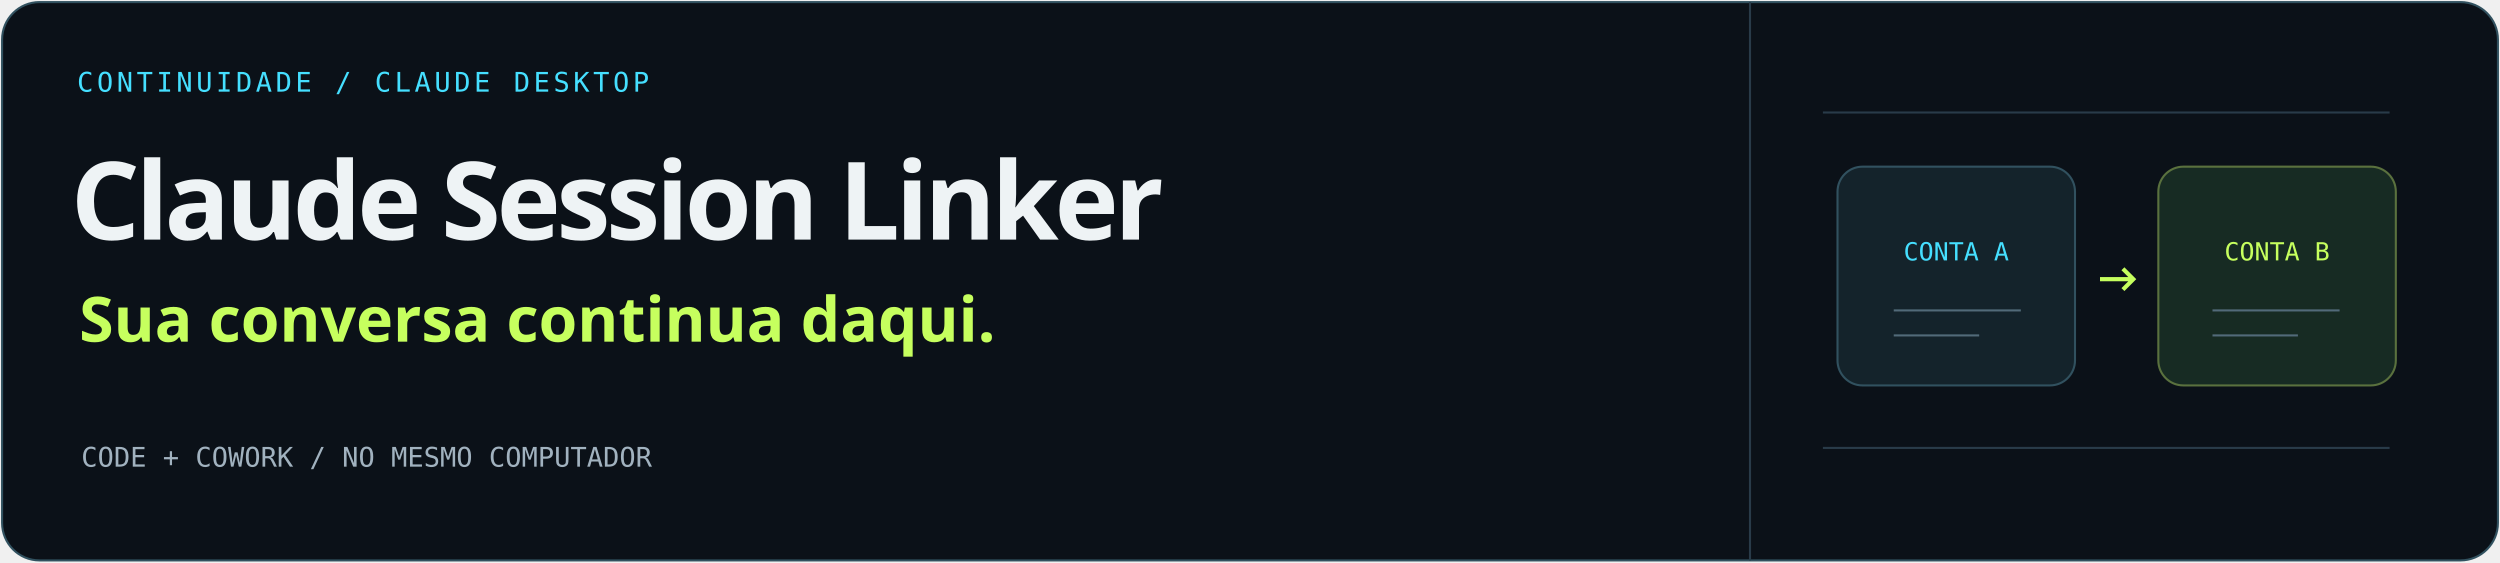
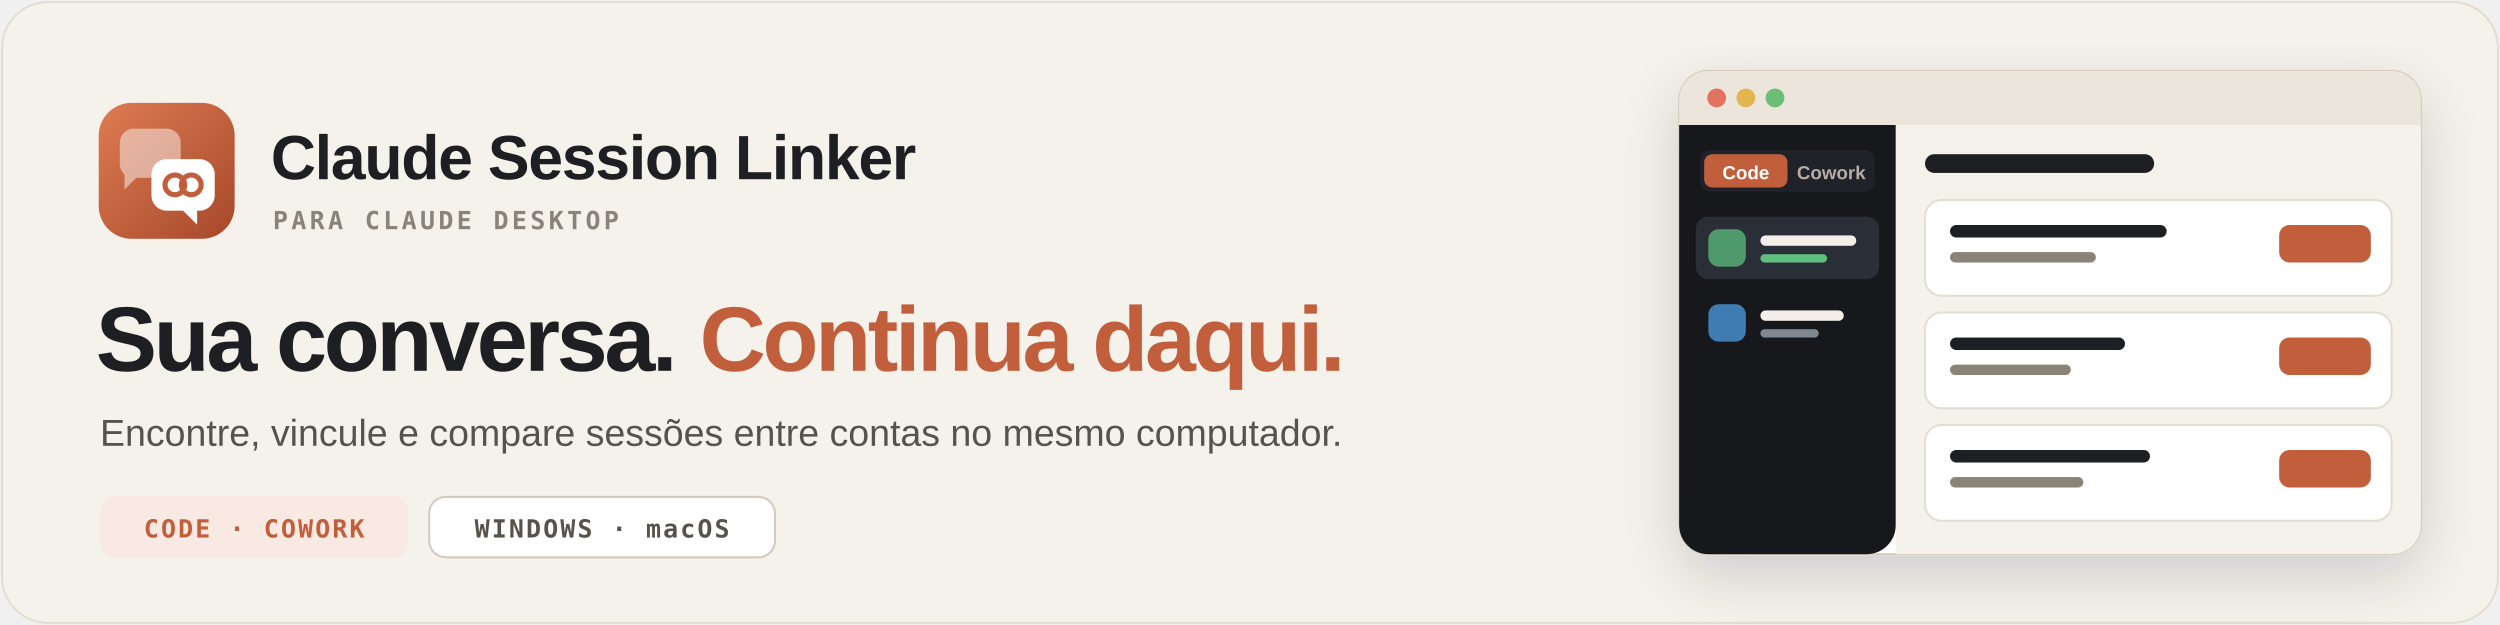
- <svg xmlns="http://www.w3.org/2000/svg" width="1200" height="270" viewBox="0 0 1200 270" fill="none" role="img" aria-labelledby="title desc">
-   <rect x="1" y="1" width="1198" height="268" rx="18" fill="#0b1118" stroke="#31515f" />
-   <path d="M840 1v268" stroke="#293b49" />
-   <path d="M875 54h272M875 215h272" stroke="#293b49" />
-   <text x="37" y="44" fill="#45dfff" font-family="Consolas,monospace" font-size="13" letter-spacing="1.7">CONTINUIDADE / CLAUDE DESKTOP</text>
-   <text x="34" y="115" fill="#eef3f5" font-family="'Segoe UI',sans-serif" font-size="52" font-weight="750" letter-spacing="-2">Claude Session Linker</text>
-   <text x="38" y="164" fill="#c6ff5e" font-family="'Segoe UI',sans-serif" font-size="30" font-weight="650">Sua conversa continua daqui.</text>
-   <text x="39" y="224" fill="#a1b2bf" font-family="Consolas,monospace" font-size="13">CODE + COWORK / NO MESMO COMPUTADOR</text>
-   <rect x="882" y="80" width="114" height="105" rx="12" fill="#14232b" stroke="#31515f" />
-   <rect x="1036" y="80" width="114" height="105" rx="12" fill="#172b23" stroke="#5a713e" />
-   <text x="939" y="125" text-anchor="middle" fill="#45dfff" font-family="Consolas,monospace" font-size="12">CONTA A</text>
-   <text x="1093" y="125" text-anchor="middle" fill="#c6ff5e" font-family="Consolas,monospace" font-size="12">CONTA B</text>
-   <path d="M1008 134h16m-5-5 5 5-5 5" stroke="#c6ff5e" stroke-width="2" />
-   <path d="M909 149h61M1062 149h61M909 161h41M1062 161h41" stroke="#526a79" />
+ <svg xmlns="http://www.w3.org/2000/svg" width="1200" height="300" viewBox="0 0 1200 300" fill="none" role="img" aria-labelledby="title desc">
+   <defs>
+     <linearGradient id="tile" x1="0" y1="0" x2="1" y2="1">
+       <stop offset="0" stop-color="#dd7c54" />
+       <stop offset="1" stop-color="#a64829" />
+     </linearGradient>
+     <filter id="shadow" x="-10%" y="-10%" width="120%" height="140%">
+       <feDropShadow dx="0" dy="10" stdDeviation="14" flood-color="#1e1f22" flood-opacity=".16" />
+     </filter>
+   </defs>
+   <rect x="1" y="1" width="1198" height="298" rx="22" fill="#f5f2ec" stroke="#e4ddd1" />
+   <g transform="translate(44 46) scale(1.125)">
+     <rect x="3" y="3" width="58" height="58" rx="14" fill="url(#tile)" />
+     <path d="M18 14h14a6 6 0 0 1 6 6v9a6 6 0 0 1-6 6H19l-5 5v-6.5A6 6 0 0 1 12 29v-9a6 6 0 0 1 6-6z" fill="#fff" fill-opacity=".47" />
+     <path d="M32 27h14a6.5 6.5 0 0 1 6.5 6.5v9A6.5 6.5 0 0 1 46 49h-1v6l-6-6h-7a6.5 6.5 0 0 1-6.5-6.5v-9A6.5 6.5 0 0 1 32 27z" fill="#fff" />
+     <g fill="none" stroke="#c15f3c" stroke-width="2.2">
+       <circle cx="35.5" cy="38" r="4.2" />
+       <circle cx="42.5" cy="38" r="4.2" />
+     </g>
+   </g>
+   <text x="130" y="86" fill="#1e1f22" font-family="'Segoe UI','Helvetica Neue',Arial,sans-serif" font-size="30" font-weight="700" letter-spacing="-.6">Claude Session Linker</text>
+   <text x="131" y="110" fill="#8a8378" font-family="Consolas,Menlo,monospace" font-size="12" font-weight="700" letter-spacing="1.6">PARA CLAUDE DESKTOP</text>
+   <text x="46" y="178" fill="#1e1f22" font-family="'Segoe UI','Helvetica Neue',Arial,sans-serif" font-size="44" font-weight="800" letter-spacing="-1.6">Sua conversa. <tspan fill="#c15f3c">Continua daqui.</tspan>
+   </text>
+   <text x="48" y="214" fill="#57534c" font-family="'Segoe UI','Helvetica Neue',Arial,sans-serif" font-size="18">Encontre, vincule e compare sessões entre contas no mesmo computador.</text>
+   <rect x="48" y="238" width="148" height="30" rx="8" fill="#f8e9e2" />
+   <text x="122" y="258" text-anchor="middle" fill="#c15f3c" font-family="Consolas,Menlo,monospace" font-size="12" font-weight="700" letter-spacing="1">CODE · COWORK</text>
+   <rect x="206" y="238.5" width="166" height="29" rx="8" fill="#fff" stroke="#d4cbbc" />
+   <text x="289" y="258" text-anchor="middle" fill="#57534c" font-family="Consolas,Menlo,monospace" font-size="12" font-weight="700" letter-spacing="1">WINDOWS · macOS</text>
+   <g filter="url(#shadow)">
+     <rect x="806" y="34" width="356" height="232" rx="14" fill="#fff" stroke="#d4cbbc" />
+   </g>
+   <path d="M820 34h328a14 14 0 0 1 14 14v12H806V48a14 14 0 0 1 14-14z" fill="#ebe5db" />
+   <circle cx="824" cy="47" r="4.5" fill="#e2735f" />
+   <circle cx="838" cy="47" r="4.5" fill="#e4b54f" />
+   <circle cx="852" cy="47" r="4.5" fill="#6cbd76" />
+   <path d="M806 60h104v192a14 14 0 0 1-14 14H820a14 14 0 0 1-14-14z" fill="#16181c" />
+   <rect x="816" y="72" width="84" height="20" rx="5" fill="#1f2228" />
+   <rect x="818" y="74" width="40" height="16" rx="4" fill="#c15f3c" />
+   <text x="838" y="86" text-anchor="middle" fill="#fff" font-family="'Segoe UI',Arial,sans-serif" font-size="9" font-weight="700">Code</text>
+   <text x="879" y="86" text-anchor="middle" fill="#b4aea4" font-family="'Segoe UI',Arial,sans-serif" font-size="9" font-weight="600">Cowork</text>
+   <rect x="814" y="104" width="88" height="30" rx="6" fill="#2a2e36" />
+   <rect x="820" y="110" width="18" height="18" rx="5" fill="#4e9a6b" />
+   <rect x="845" y="113" width="46" height="5" rx="2.5" fill="#f3efe8" />
+   <rect x="845" y="122" width="32" height="4" rx="2" fill="#5fbf7f" />
+   <rect x="820" y="146" width="18" height="18" rx="5" fill="#3e7cb1" />
+   <rect x="845" y="149" width="40" height="5" rx="2.5" fill="#f3efe8" />
+   <rect x="845" y="158" width="28" height="4" rx="2" fill="#7f8790" />
+   <path d="M910 60h252v192a14 14 0 0 1-14 14H910z" fill="#f5f2ec" />
+   <rect x="924" y="74" width="110" height="9" rx="4.5" fill="#1e1f22" />
+   <g>
+     <rect x="924" y="96" width="224" height="46" rx="8" fill="#fff" stroke="#e4ddd1" />
+     <rect x="936" y="108" width="104" height="6" rx="3" fill="#1e1f22" />
+     <rect x="936" y="121" width="70" height="5" rx="2.5" fill="#8a8378" />
+     <rect x="1094" y="108" width="44" height="18" rx="5" fill="#c15f3c" />
+   </g>
+   <g>
+     <rect x="924" y="150" width="224" height="46" rx="8" fill="#fff" stroke="#e4ddd1" />
+     <rect x="936" y="162" width="84" height="6" rx="3" fill="#1e1f22" />
+     <rect x="936" y="175" width="58" height="5" rx="2.5" fill="#8a8378" />
+     <rect x="1094" y="162" width="44" height="18" rx="5" fill="#c15f3c" />
+   </g>
+   <g>
+     <rect x="924" y="204" width="224" height="46" rx="8" fill="#fff" stroke="#e4ddd1" />
+     <rect x="936" y="216" width="96" height="6" rx="3" fill="#1e1f22" />
+     <rect x="936" y="229" width="64" height="5" rx="2.5" fill="#8a8378" />
+     <rect x="1094" y="216" width="44" height="18" rx="5" fill="#c15f3c" />
+   </g>
</svg>
